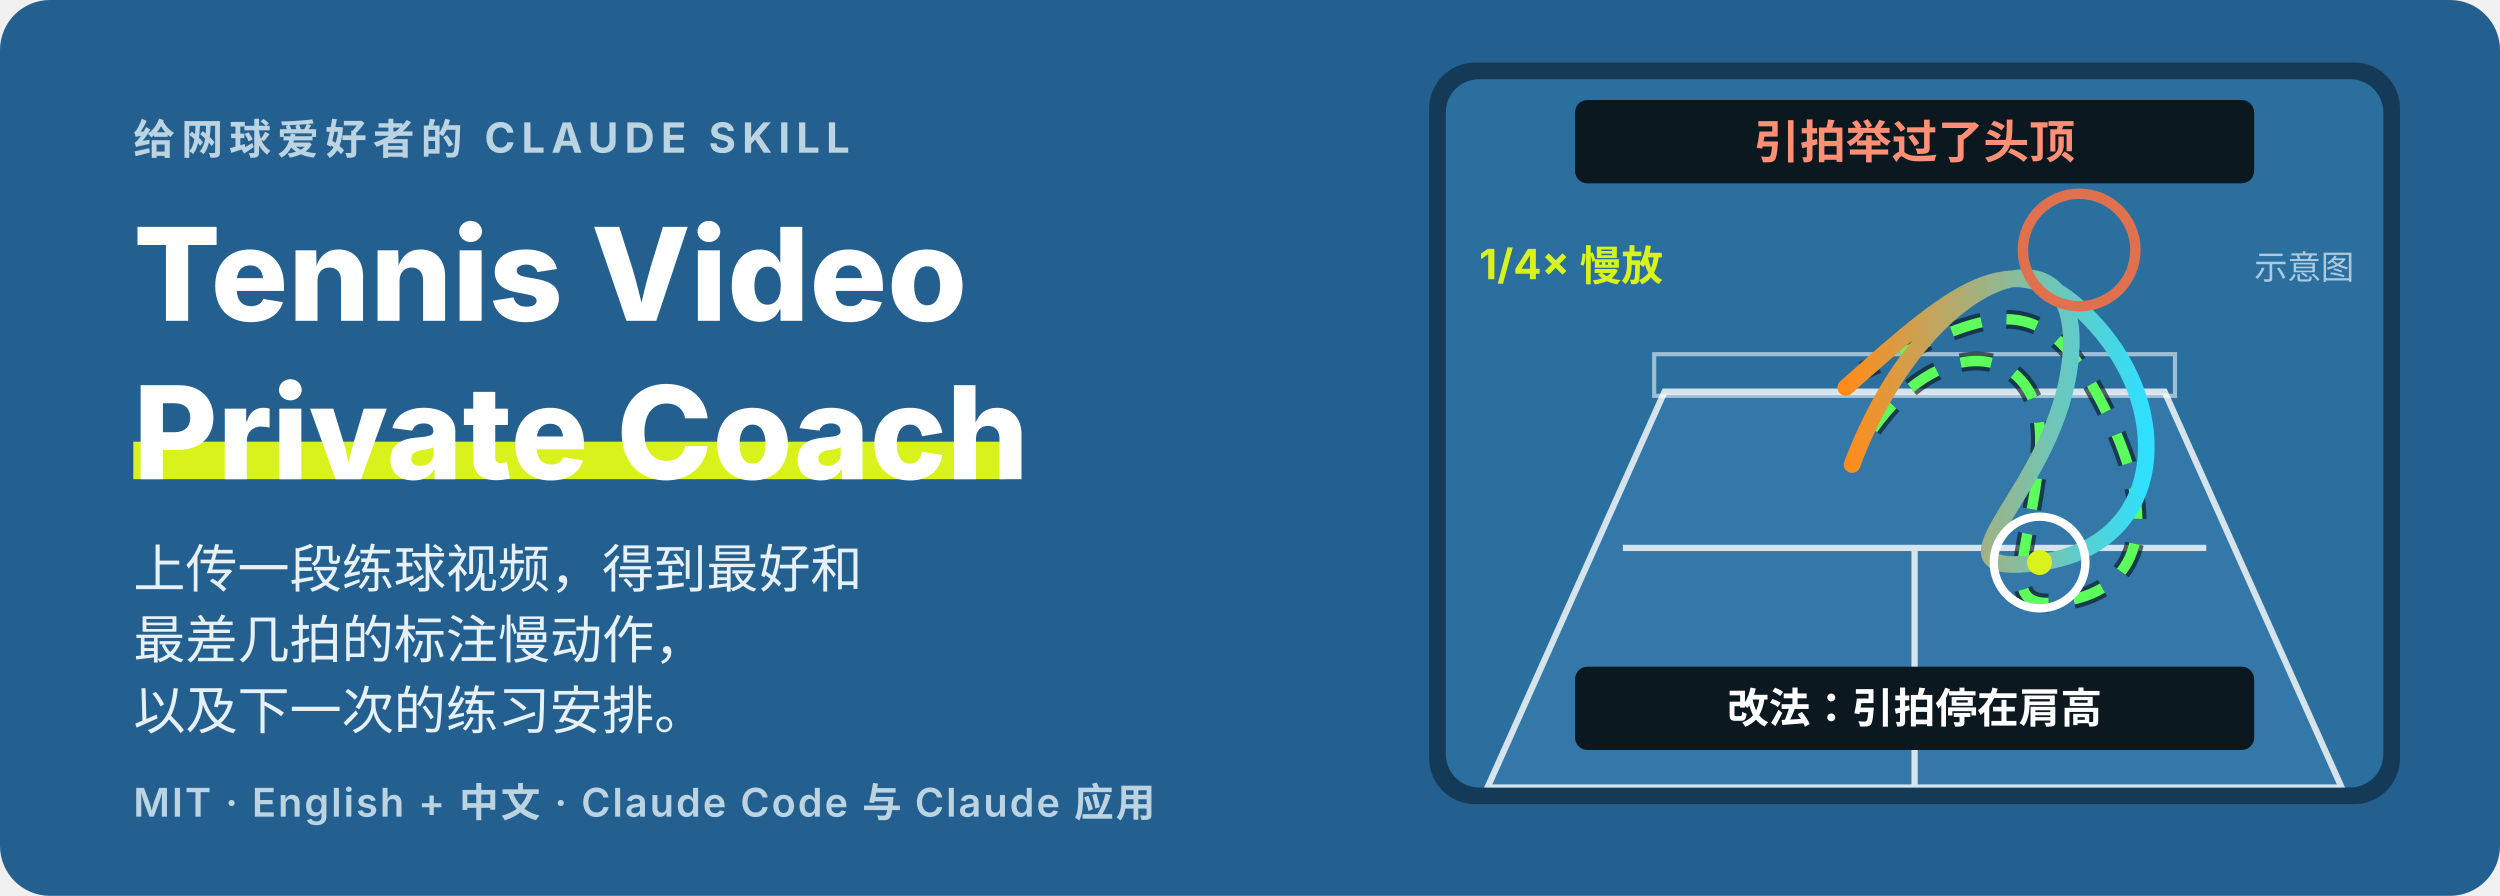
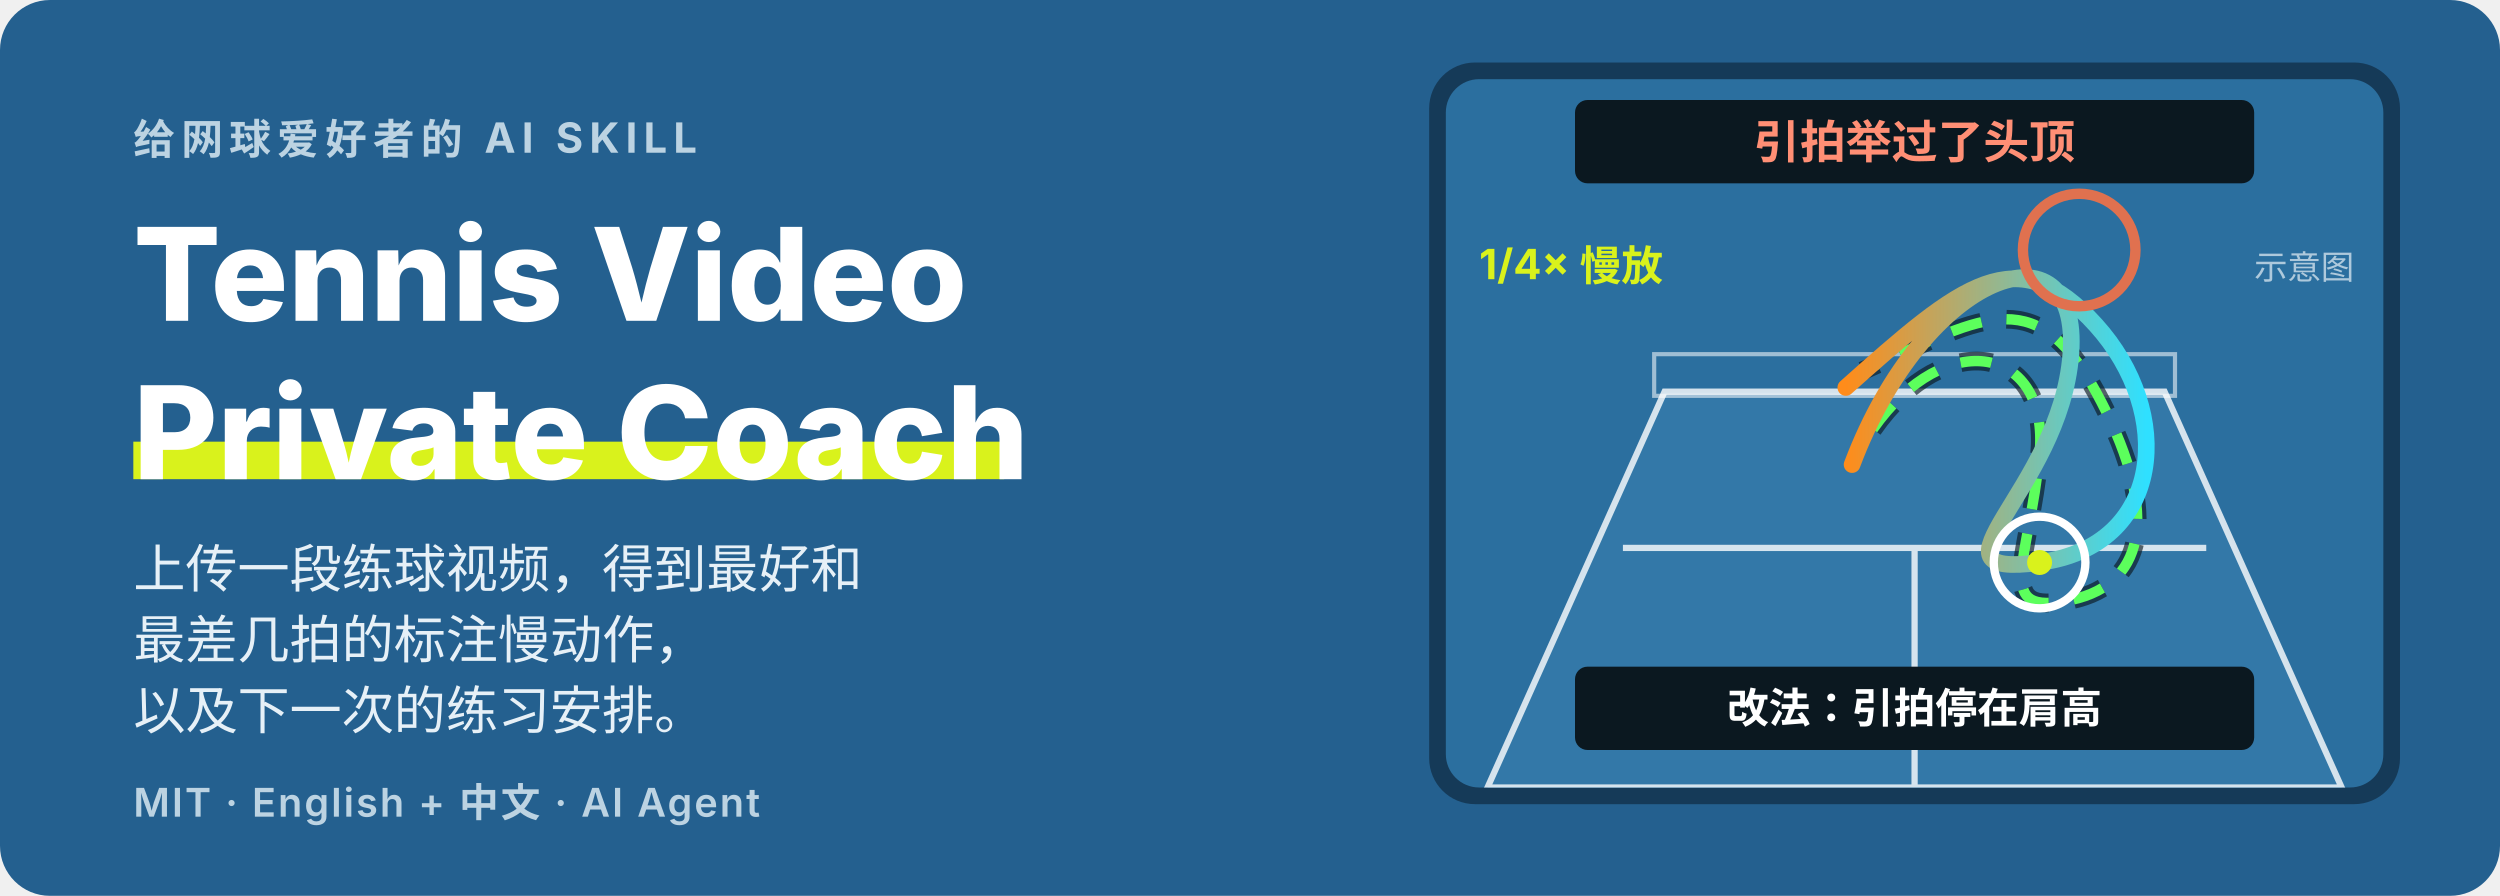
<svg xmlns="http://www.w3.org/2000/svg" width="1200" height="430" viewBox="0 0 1200 430" role="img" aria-labelledby="title desc">
  <defs>
    <linearGradient id="swing" x1="0" x2="1" y1="0" y2="0">
      <stop offset="0" stop-color="#ff8c1a" />
      <stop offset="1" stop-color="#2fe0ff" />
    </linearGradient>
    <clipPath id="frame">
      <rect x="0" y="0" width="450" height="340" rx="16" />
    </clipPath>
  </defs>
  <rect width="1200" height="430" rx="24" fill="#24608f" />
  <g id="title-block" transform="translate(64 56)">
-     <text x="0" y="18" font-family="'DIN Condensed', 'Barlow Condensed', 'Arial Narrow', -apple-system, 'Segoe UI', sans-serif" font-size="20" font-weight="700" letter-spacing="3" fill="#bcd3e2">给网球爱好者的 CLAUDE SKILL</text>
+     <text x="0" y="18" font-family="'DIN Condensed', 'Barlow Condensed', 'Arial Narrow', -apple-system, 'Segoe UI', sans-serif" font-size="20" font-weight="700" letter-spacing="3" fill="#bcd3e2">给网球爱好者的 AI SKILL</text>
    <text x="0" y="98" font-family="-apple-system, BlinkMacSystemFont, 'Segoe UI', 'PingFang SC', 'Hiragino Sans GB', 'Microsoft YaHei', sans-serif" font-size="62" font-weight="800" fill="#ffffff">Tennis Video</text>
    <rect x="0" y="156" width="418" height="18" fill="#d9f21c" />
    <text x="0" y="174" font-family="-apple-system, BlinkMacSystemFont, 'Segoe UI', 'PingFang SC', 'Hiragino Sans GB', 'Microsoft YaHei', sans-serif" font-size="62" font-weight="800" fill="#ffffff">Private Coach</text>
    <text x="0" y="226" font-family="-apple-system, BlinkMacSystemFont, 'Segoe UI', 'PingFang SC', 'Hiragino Sans GB', 'Microsoft YaHei', sans-serif" font-size="25" fill="#e6f0f7">上传一段练球视频，得到最好和</text>
    <text x="0" y="260" font-family="-apple-system, BlinkMacSystemFont, 'Segoe UI', 'PingFang SC', 'Hiragino Sans GB', 'Microsoft YaHei', sans-serif" font-size="25" fill="#e6f0f7">最差几拍的标注慢动作，</text>
    <text x="0" y="294" font-family="-apple-system, BlinkMacSystemFont, 'Segoe UI', 'PingFang SC', 'Hiragino Sans GB', 'Microsoft YaHei', sans-serif" font-size="25" fill="#e6f0f7">以及下一次的练习安排。</text>
-     <text x="0" y="336" font-family="'DIN Condensed', 'Barlow Condensed', 'Arial Narrow', -apple-system, 'Segoe UI', sans-serif" font-size="19" font-weight="600" letter-spacing="1" fill="#bcd3e2">MIT  ·  English + 中文  ·  Claude Code 与 Claude 应用</text>
+     <text x="0" y="336" font-family="'DIN Condensed', 'Barlow Condensed', 'Arial Narrow', -apple-system, 'Segoe UI', sans-serif" font-size="19" font-weight="600" letter-spacing="1" fill="#bcd3e2">MIT  ·  English + 中文  ·  AI Agent</text>
  </g>
  <g id="annotated-frame" transform="translate(694 38)">
    <rect x="-8" y="-8" width="466" height="356" rx="22" fill="#153a58" />
    <g clip-path="url(#frame)">
      <rect width="450" height="340" fill="#2b6f9f" />
      <polygon points="20,340 430,340 345,150 105,150" fill="#3378a8" />
      <g stroke="#ffffff" stroke-width="3" fill="none" opacity="0.8">
        <polygon points="20,340 430,340 345,150 105,150" />
        <line x1="85" y1="225" x2="365" y2="225" />
        <line x1="225" y1="225" x2="225" y2="340" />
      </g>
      <rect x="100" y="132" width="250" height="20" fill="none" stroke="#ffffff" stroke-width="2" opacity="0.55" />
      <path d="M205 168 C 240 118, 290 128, 285 180 S 262 258, 300 250 S 342 205, 312 150 S 255 116, 200 140" fill="none" stroke="#0b1820" stroke-width="9" stroke-dasharray="15 12" opacity="0.65" />
      <path d="M205 168 C 240 118, 290 128, 285 180 S 262 258, 300 250 S 342 205, 312 150 S 255 116, 200 140" fill="none" stroke="#5cff5c" stroke-width="5" stroke-dasharray="15 12" />
      <path d="M195 185 C 230 92, 305 66, 300 132 S 225 240, 285 232 S 350 160, 312 118 S 248 98, 192 148" fill="none" stroke="url(#swing)" stroke-width="8" stroke-linecap="round" />
      <circle cx="304" cy="82" r="27" fill="none" stroke="#e0714f" stroke-width="5" />
      <circle cx="285" cy="232" r="22" fill="none" stroke="#ffffff" stroke-width="4" />
      <circle cx="285" cy="232" r="6" fill="#d9f21c" />
      <rect x="62" y="10" width="326" height="40" rx="6" fill="#0b1820" />
      <text x="225" y="38" text-anchor="middle" font-family="-apple-system, BlinkMacSystemFont, 'Segoe UI', 'PingFang SC', 'Hiragino Sans GB', 'Microsoft YaHei', sans-serif" font-size="22" font-weight="800" fill="#ff8f75">引拍举过了头顶</text>
      <rect x="62" y="282" width="326" height="40" rx="6" fill="#0b1820" />
      <text x="225" y="309" text-anchor="middle" font-family="-apple-system, BlinkMacSystemFont, 'Segoe UI', 'PingFang SC', 'Hiragino Sans GB', 'Microsoft YaHei', sans-serif" font-size="20" font-weight="600" fill="#ffffff">改法：引拍停在肩高</text>
      <text x="16" y="96" font-family="'DIN Condensed', 'Barlow Condensed', 'Arial Narrow', -apple-system, 'Segoe UI', sans-serif" font-size="20" font-weight="700" fill="#d9f21c">1/4× 慢放</text>
      <text x="436" y="96" text-anchor="end" font-family="-apple-system, BlinkMacSystemFont, 'Segoe UI', 'PingFang SC', 'Hiragino Sans GB', 'Microsoft YaHei', sans-serif" font-size="16" fill="#bcd3e2" opacity="0.9">示意图</text>
    </g>
  </g>
</svg>
